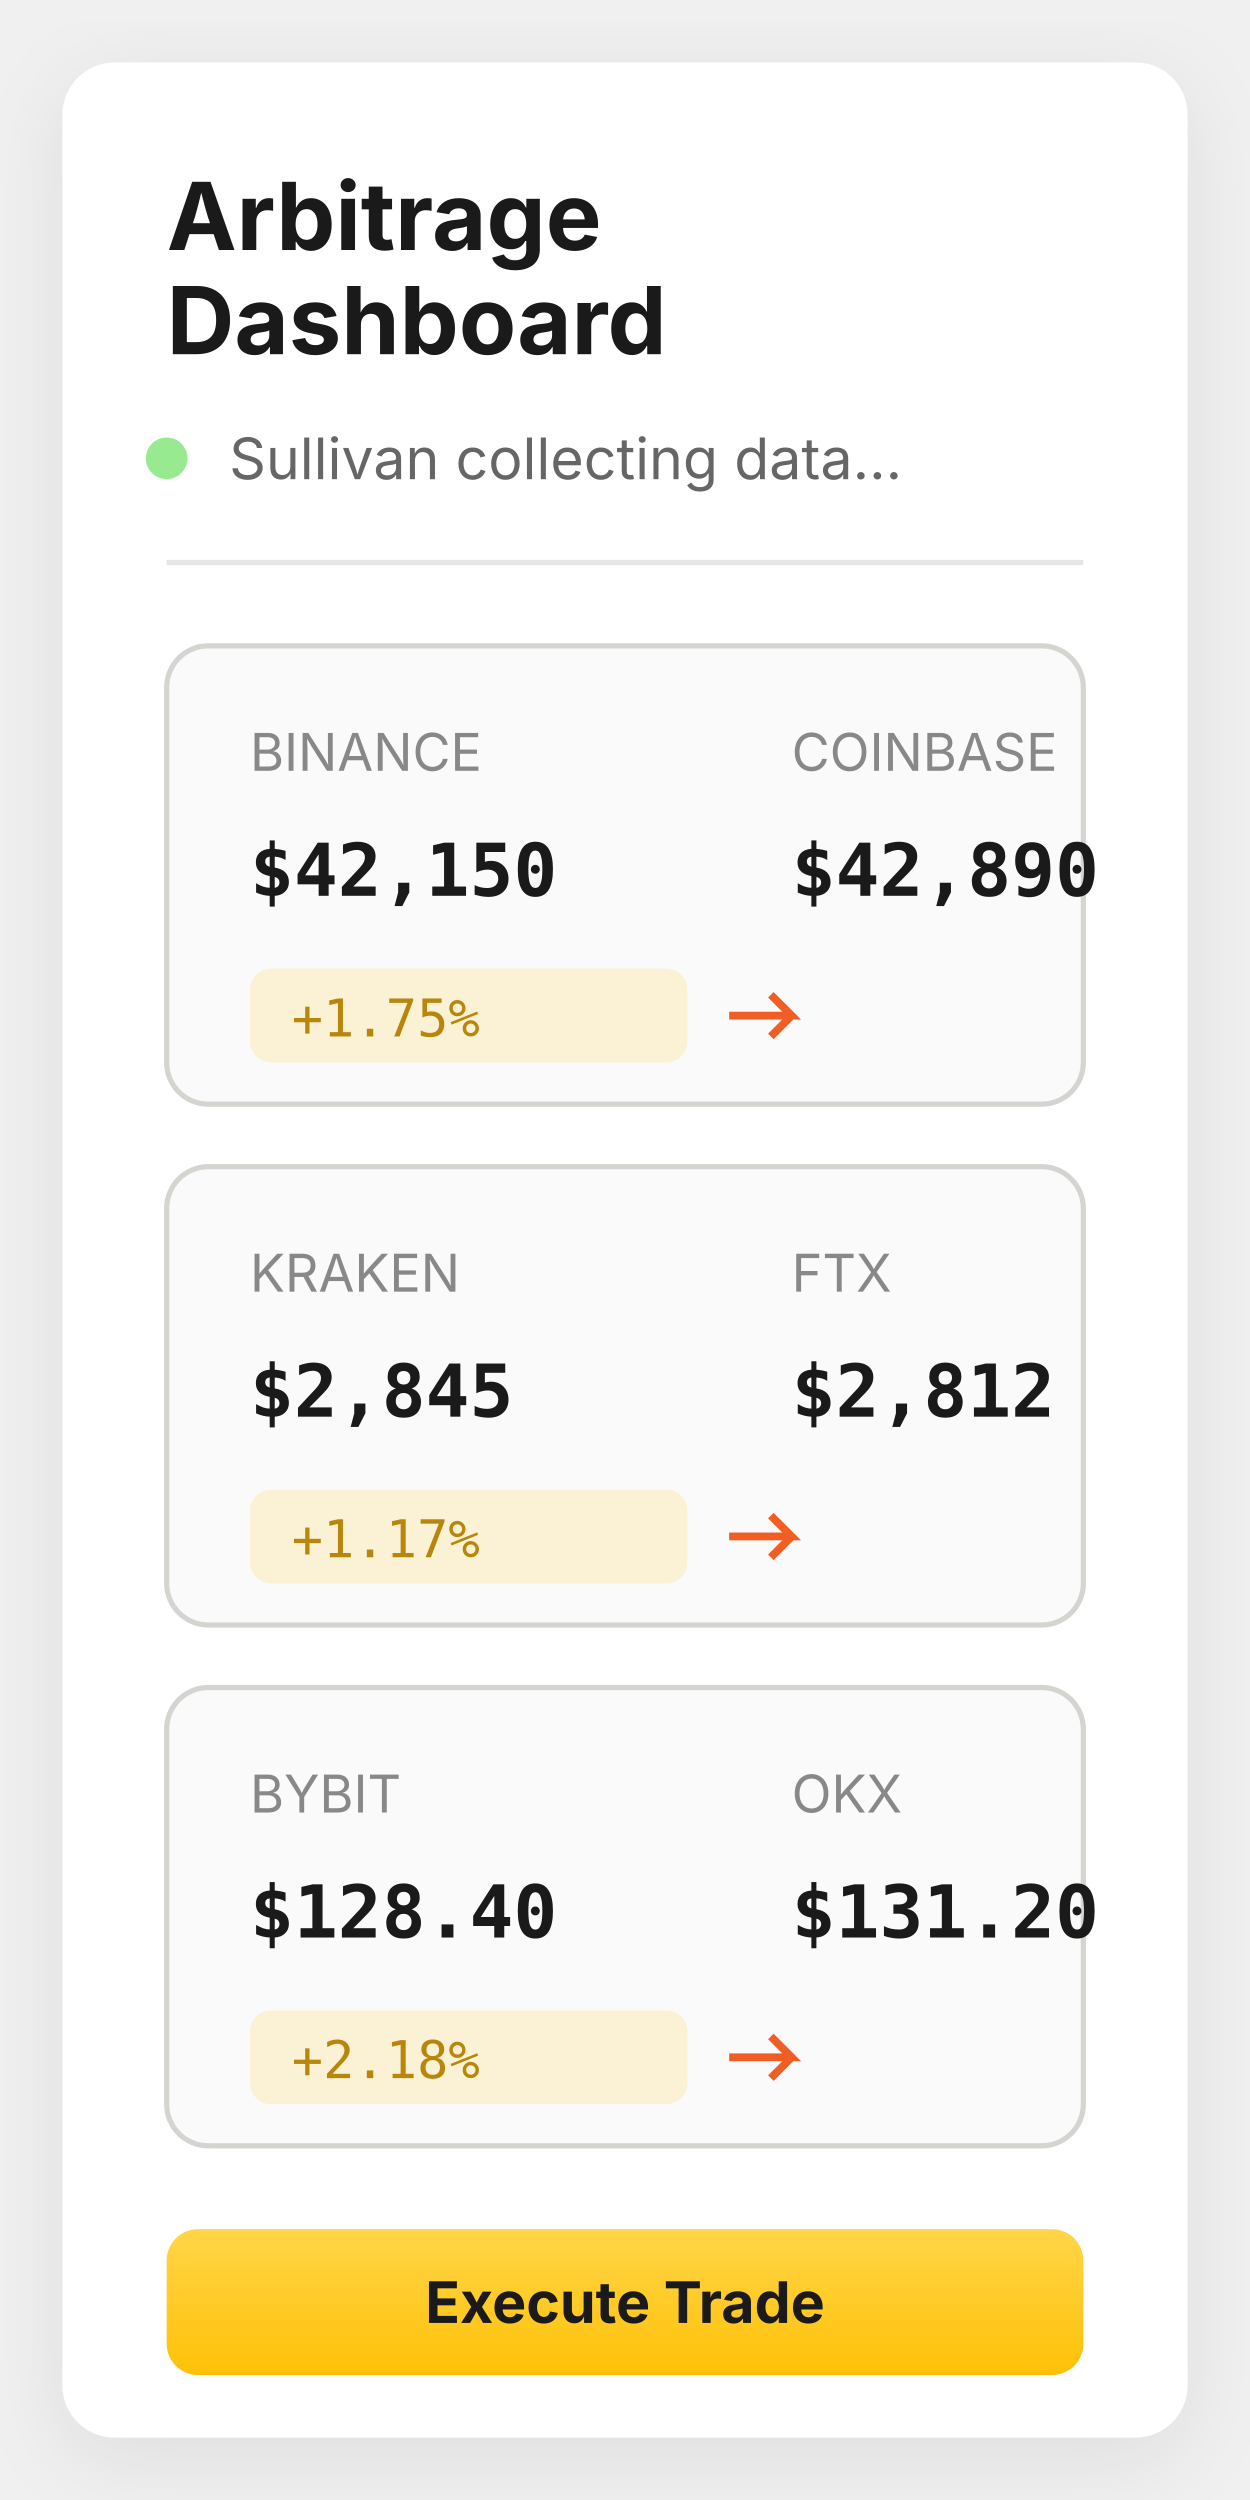
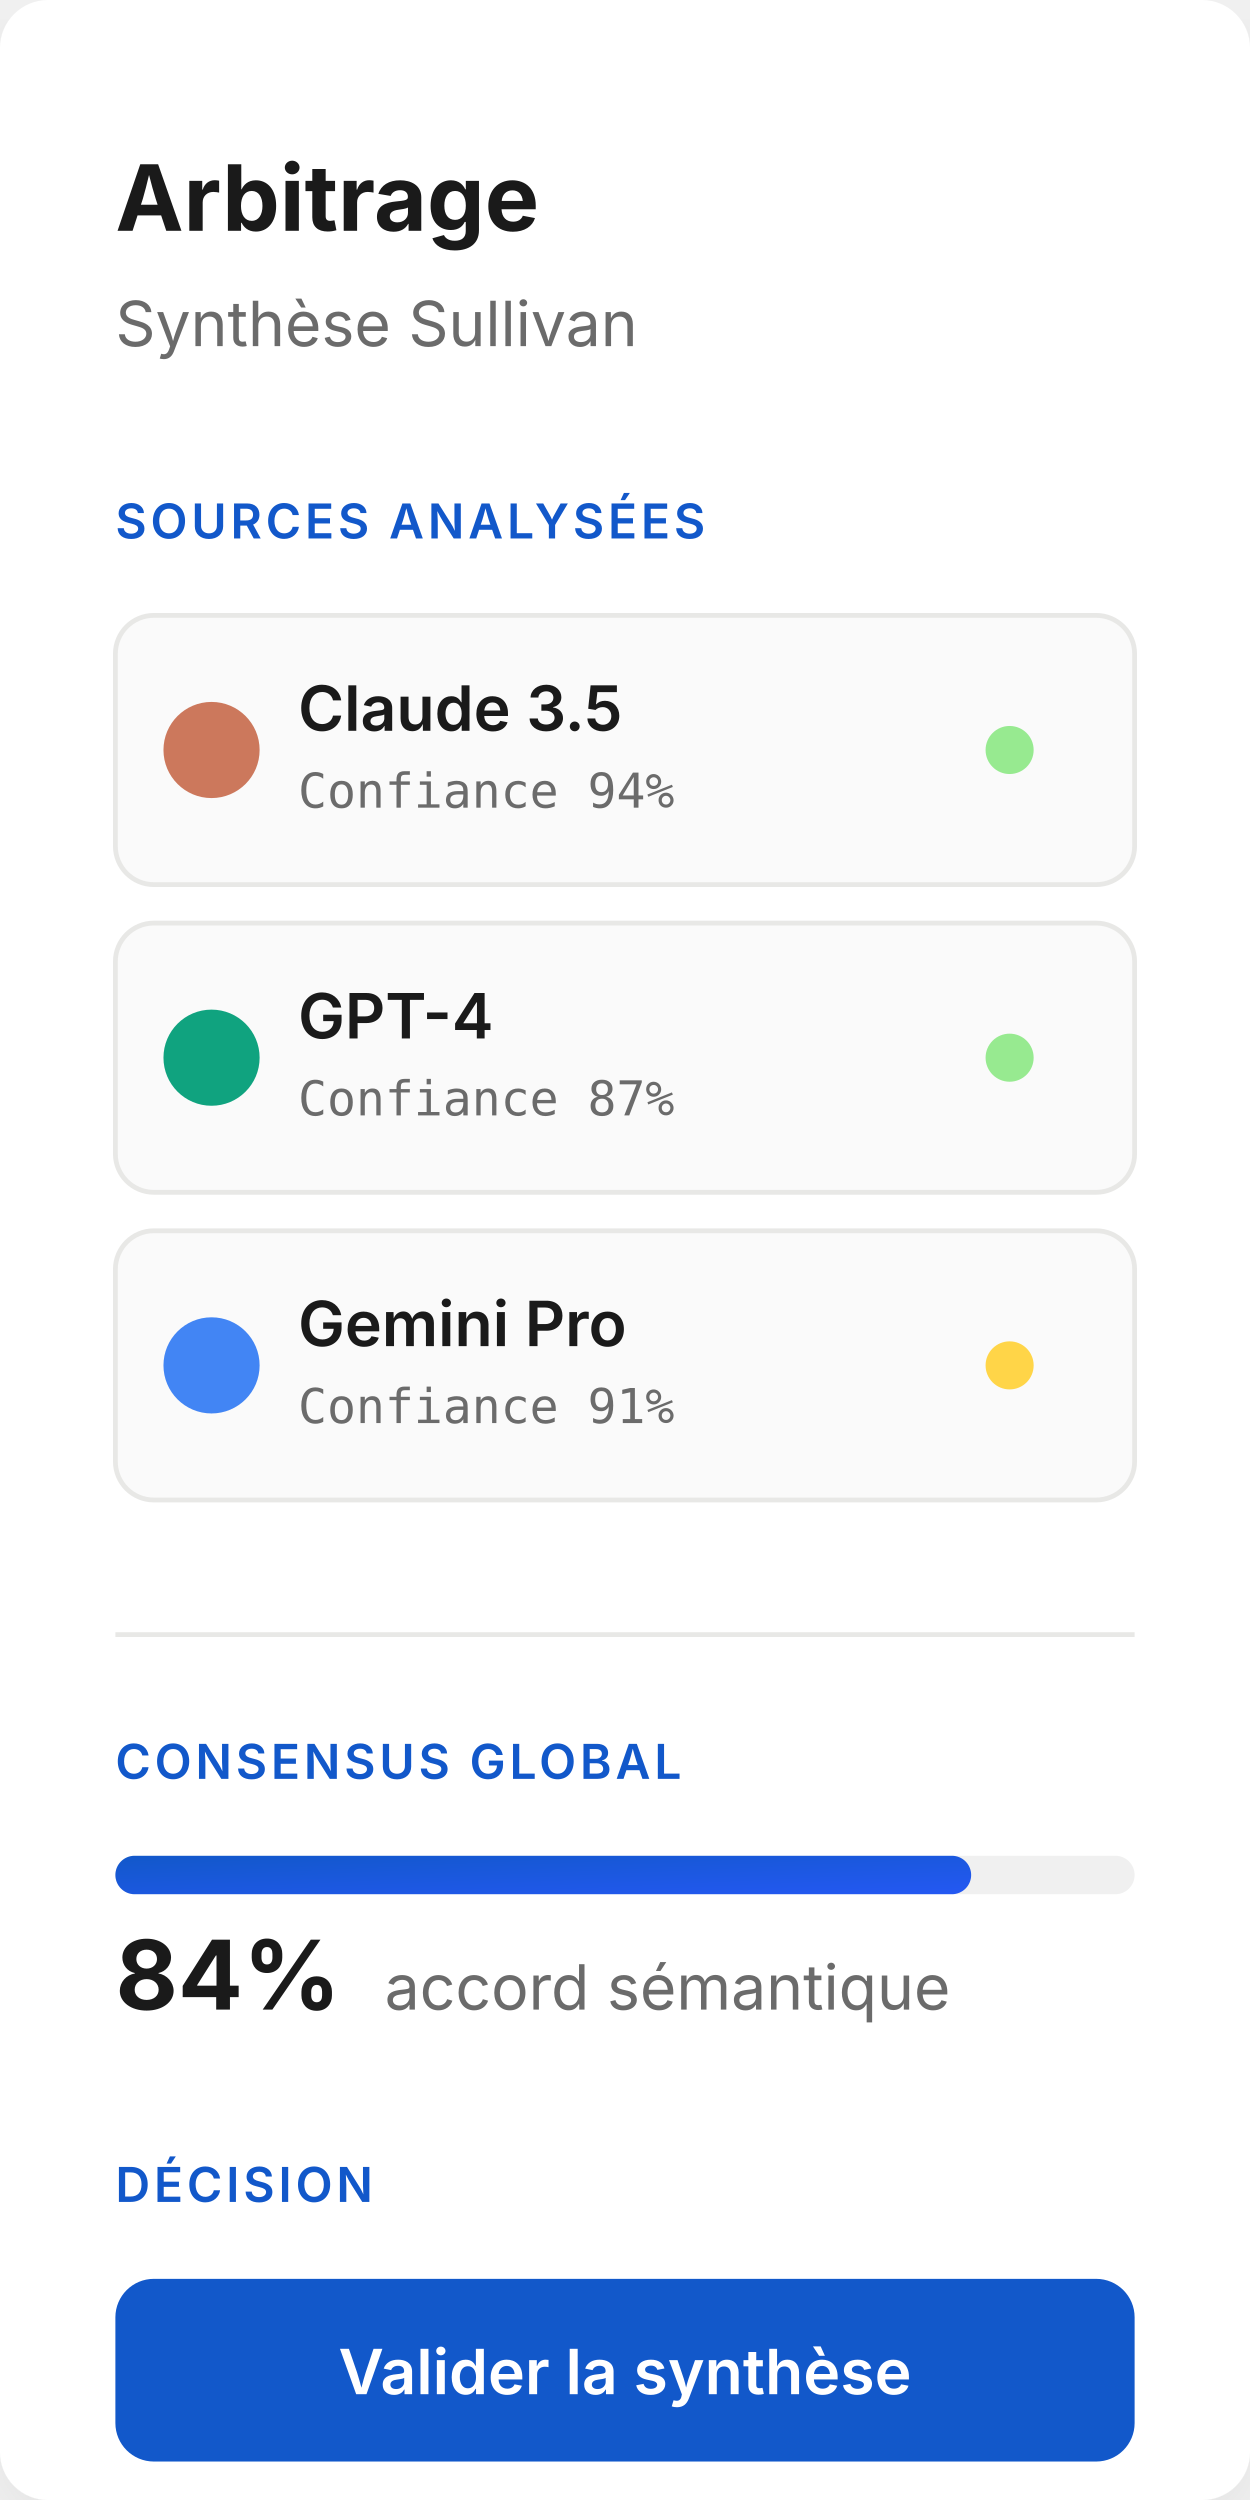
- <svg xmlns="http://www.w3.org/2000/svg" viewBox="0 0 240 480">
+ <svg xmlns="http://www.w3.org/2000/svg" viewBox="0 0 260 520">
  <defs>
-     <filter id="cardShadow" x="-20%" y="-20%" width="140%" height="140%">
+     <filter id="card-shadow" x="-50%" y="-50%" width="200%" height="200%">
      <feDropShadow dx="0" dy="4" stdDeviation="8" flood-opacity="0.08" />
    </filter>
-     <linearGradient id="goldGradient" x1="0%" y1="0%" x2="0%" y2="100%">
-       <stop offset="0%" style="stop-color:#ffd548;stop-opacity:1" />
-       <stop offset="100%" style="stop-color:#ffc107;stop-opacity:1" />
+     <linearGradient id="accent-gradient" x1="0%" y1="0%" x2="100%" y2="100%">
+       <stop offset="0%" style="stop-color:#1258ca;stop-opacity:1" />
+       <stop offset="100%" style="stop-color:#2458f3;stop-opacity:1" />
    </linearGradient>
  </defs>
  <g id="component_root">
-     <rect x="12" y="12" width="216" height="456" rx="10" fill="#ffffff" filter="url(#cardShadow)" />
-     <text x="32" y="48" font-family="Plus Jakarta Sans, Inter, sans-serif" font-weight="700" font-size="18" fill="#1a1a1a">Arbitrage</text>
-     <text x="32" y="68" font-family="Plus Jakarta Sans, Inter, sans-serif" font-weight="700" font-size="18" fill="#1a1a1a">Dashboard</text>
-     <circle cx="32" cy="88" r="4" fill="#97ea90" />
-     <text x="44" y="92" font-family="Inter, system-ui, sans-serif" font-size="11" fill="#666666">Sullivan collecting data...</text>
-     <line x1="32" y1="108" x2="208" y2="108" stroke="#e5e5e5" stroke-width="1" />
-     <g transform="translate(0, 124)">
-       <rect x="32" y="0" width="176" height="88" rx="8" fill="#fafafa" stroke="#d5d4d0" stroke-width="1" />
-       <text x="48" y="24" font-family="Inter, system-ui, sans-serif" font-size="10" fill="#888888">BINANCE</text>
-       <text x="152" y="24" font-family="Inter, system-ui, sans-serif" font-size="10" fill="#888888">COINBASE</text>
-       <text x="48" y="48" font-family="Roboto Mono, monospace" font-size="14" font-weight="600" fill="#1a1a1a">$42,150</text>
-       <text x="152" y="48" font-family="Roboto Mono, monospace" font-size="14" font-weight="600" fill="#1a1a1a">$42,890</text>
-       <rect x="48" y="62" width="84" height="18" rx="4" fill="#ffd548" fill-opacity="0.2" />
-       <text x="56" y="75" font-family="Roboto Mono, monospace" font-size="10" fill="#b8860b">+1.75%</text>
-       <path d="M 140 71 L 152 71 L 148 67 M 152 71 L 148 75" stroke="#f05e23" stroke-width="1.5" fill="none" />
+     <rect x="0" y="0" width="260" height="520" rx="10" fill="#ffffff" filter="url(#card-shadow)" />
+     <text x="24" y="48" font-family="Plus Jakarta Sans, Inter, sans-serif" font-size="19" font-weight="700" fill="#1a1a1a">Arbitrage</text>
+     <text x="24" y="72" font-family="Inter, system-ui, sans-serif" font-size="13" fill="#6b6b6b">Synthèse Sullivan</text>
+     <text x="24" y="112" font-family="Inter, system-ui, sans-serif" font-size="10" font-weight="600" fill="#1258ca" letter-spacing="0.8">SOURCES ANALYSÉES</text>
+     <g transform="translate(24, 128)">
+       <rect x="0" y="0" width="212" height="56" rx="8" fill="#fafafa" stroke="#e8e8e6" stroke-width="1" />
+       <circle cx="20" cy="28" r="10" fill="#cc785c" />
+       <text x="38" y="24" font-family="Inter, system-ui, sans-serif" font-size="13" font-weight="600" fill="#1a1a1a">Claude 3.5</text>
+       <text x="38" y="40" font-family="Roboto Mono, monospace" font-size="10" fill="#6b6b6b">Confiance 94%</text>
+       <circle cx="186" cy="28" r="5" fill="#97ea90" />
    </g>
-     <g transform="translate(0, 224)">
-       <rect x="32" y="0" width="176" height="88" rx="8" fill="#fafafa" stroke="#d5d4d0" stroke-width="1" />
-       <text x="48" y="24" font-family="Inter, system-ui, sans-serif" font-size="10" fill="#888888">KRAKEN</text>
-       <text x="152" y="24" font-family="Inter, system-ui, sans-serif" font-size="10" fill="#888888">FTX</text>
-       <text x="48" y="48" font-family="Roboto Mono, monospace" font-size="14" font-weight="600" fill="#1a1a1a">$2,845</text>
-       <text x="152" y="48" font-family="Roboto Mono, monospace" font-size="14" font-weight="600" fill="#1a1a1a">$2,812</text>
-       <rect x="48" y="62" width="84" height="18" rx="4" fill="#ffd548" fill-opacity="0.2" />
-       <text x="56" y="75" font-family="Roboto Mono, monospace" font-size="10" fill="#b8860b">+1.17%</text>
-       <path d="M 140 71 L 152 71 L 148 67 M 152 71 L 148 75" stroke="#f05e23" stroke-width="1.5" fill="none" />
+     <g transform="translate(24, 192)">
+       <rect x="0" y="0" width="212" height="56" rx="8" fill="#fafafa" stroke="#e8e8e6" stroke-width="1" />
+       <circle cx="20" cy="28" r="10" fill="#10a37f" />
+       <text x="38" y="24" font-family="Inter, system-ui, sans-serif" font-size="13" font-weight="600" fill="#1a1a1a">GPT-4</text>
+       <text x="38" y="40" font-family="Roboto Mono, monospace" font-size="10" fill="#6b6b6b">Confiance 87%</text>
+       <circle cx="186" cy="28" r="5" fill="#97ea90" />
    </g>
-     <g transform="translate(0, 324)">
-       <rect x="32" y="0" width="176" height="88" rx="8" fill="#fafafa" stroke="#d5d4d0" stroke-width="1" />
-       <text x="48" y="24" font-family="Inter, system-ui, sans-serif" font-size="10" fill="#888888">BYBIT</text>
-       <text x="152" y="24" font-family="Inter, system-ui, sans-serif" font-size="10" fill="#888888">OKX</text>
-       <text x="48" y="48" font-family="Roboto Mono, monospace" font-size="14" font-weight="600" fill="#1a1a1a">$128.40</text>
-       <text x="152" y="48" font-family="Roboto Mono, monospace" font-size="14" font-weight="600" fill="#1a1a1a">$131.20</text>
-       <rect x="48" y="62" width="84" height="18" rx="4" fill="#ffd548" fill-opacity="0.2" />
-       <text x="56" y="75" font-family="Roboto Mono, monospace" font-size="10" fill="#b8860b">+2.18%</text>
-       <path d="M 140 71 L 152 71 L 148 67 M 152 71 L 148 75" stroke="#f05e23" stroke-width="1.5" fill="none" />
+     <g transform="translate(24, 256)">
+       <rect x="0" y="0" width="212" height="56" rx="8" fill="#fafafa" stroke="#e8e8e6" stroke-width="1" />
+       <circle cx="20" cy="28" r="10" fill="#4285f4" />
+       <text x="38" y="24" font-family="Inter, system-ui, sans-serif" font-size="13" font-weight="600" fill="#1a1a1a">Gemini Pro</text>
+       <text x="38" y="40" font-family="Roboto Mono, monospace" font-size="10" fill="#6b6b6b">Confiance 91%</text>
+       <circle cx="186" cy="28" r="5" fill="#ffd548" />
    </g>
-     <rect x="32" y="428" width="176" height="28" rx="6" fill="url(#goldGradient)" />
-     <text x="120" y="446" font-family="Plus Jakarta Sans, Inter, sans-serif" font-weight="700" font-size="11" fill="#1a1a1a" text-anchor="middle">Execute Trade</text>
+     <line x1="24" y1="340" x2="236" y2="340" stroke="#e8e8e6" stroke-width="1" />
+     <text x="24" y="370" font-family="Inter, system-ui, sans-serif" font-size="10" font-weight="600" fill="#1258ca" letter-spacing="0.8">CONSENSUS GLOBAL</text>
+     <g transform="translate(24, 386)">
+       <rect x="0" y="0" width="212" height="8" rx="4" fill="#f0f0f0" />
+       <rect x="0" y="0" width="178" height="8" rx="4" fill="url(#accent-gradient)" />
+       <text x="0" y="32" font-family="Plus Jakarta Sans, Inter, sans-serif" font-size="20" font-weight="700" fill="#1a1a1a">84%</text>
+       <text x="56" y="32" font-family="Inter, system-ui, sans-serif" font-size="13" fill="#6b6b6b">accord sémantique</text>
+     </g>
+     <text x="24" y="458" font-family="Inter, system-ui, sans-serif" font-size="10" font-weight="600" fill="#1258ca" letter-spacing="0.8">DÉCISION</text>
+     <g transform="translate(24, 474)">
+       <rect x="0" y="0" width="212" height="38" rx="8" fill="#1258ca" />
+       <text x="106" y="24" font-family="Inter, system-ui, sans-serif" font-size="13" font-weight="600" fill="#ffffff" text-anchor="middle">Valider la synthèse</text>
+     </g>
  </g>
</svg>
